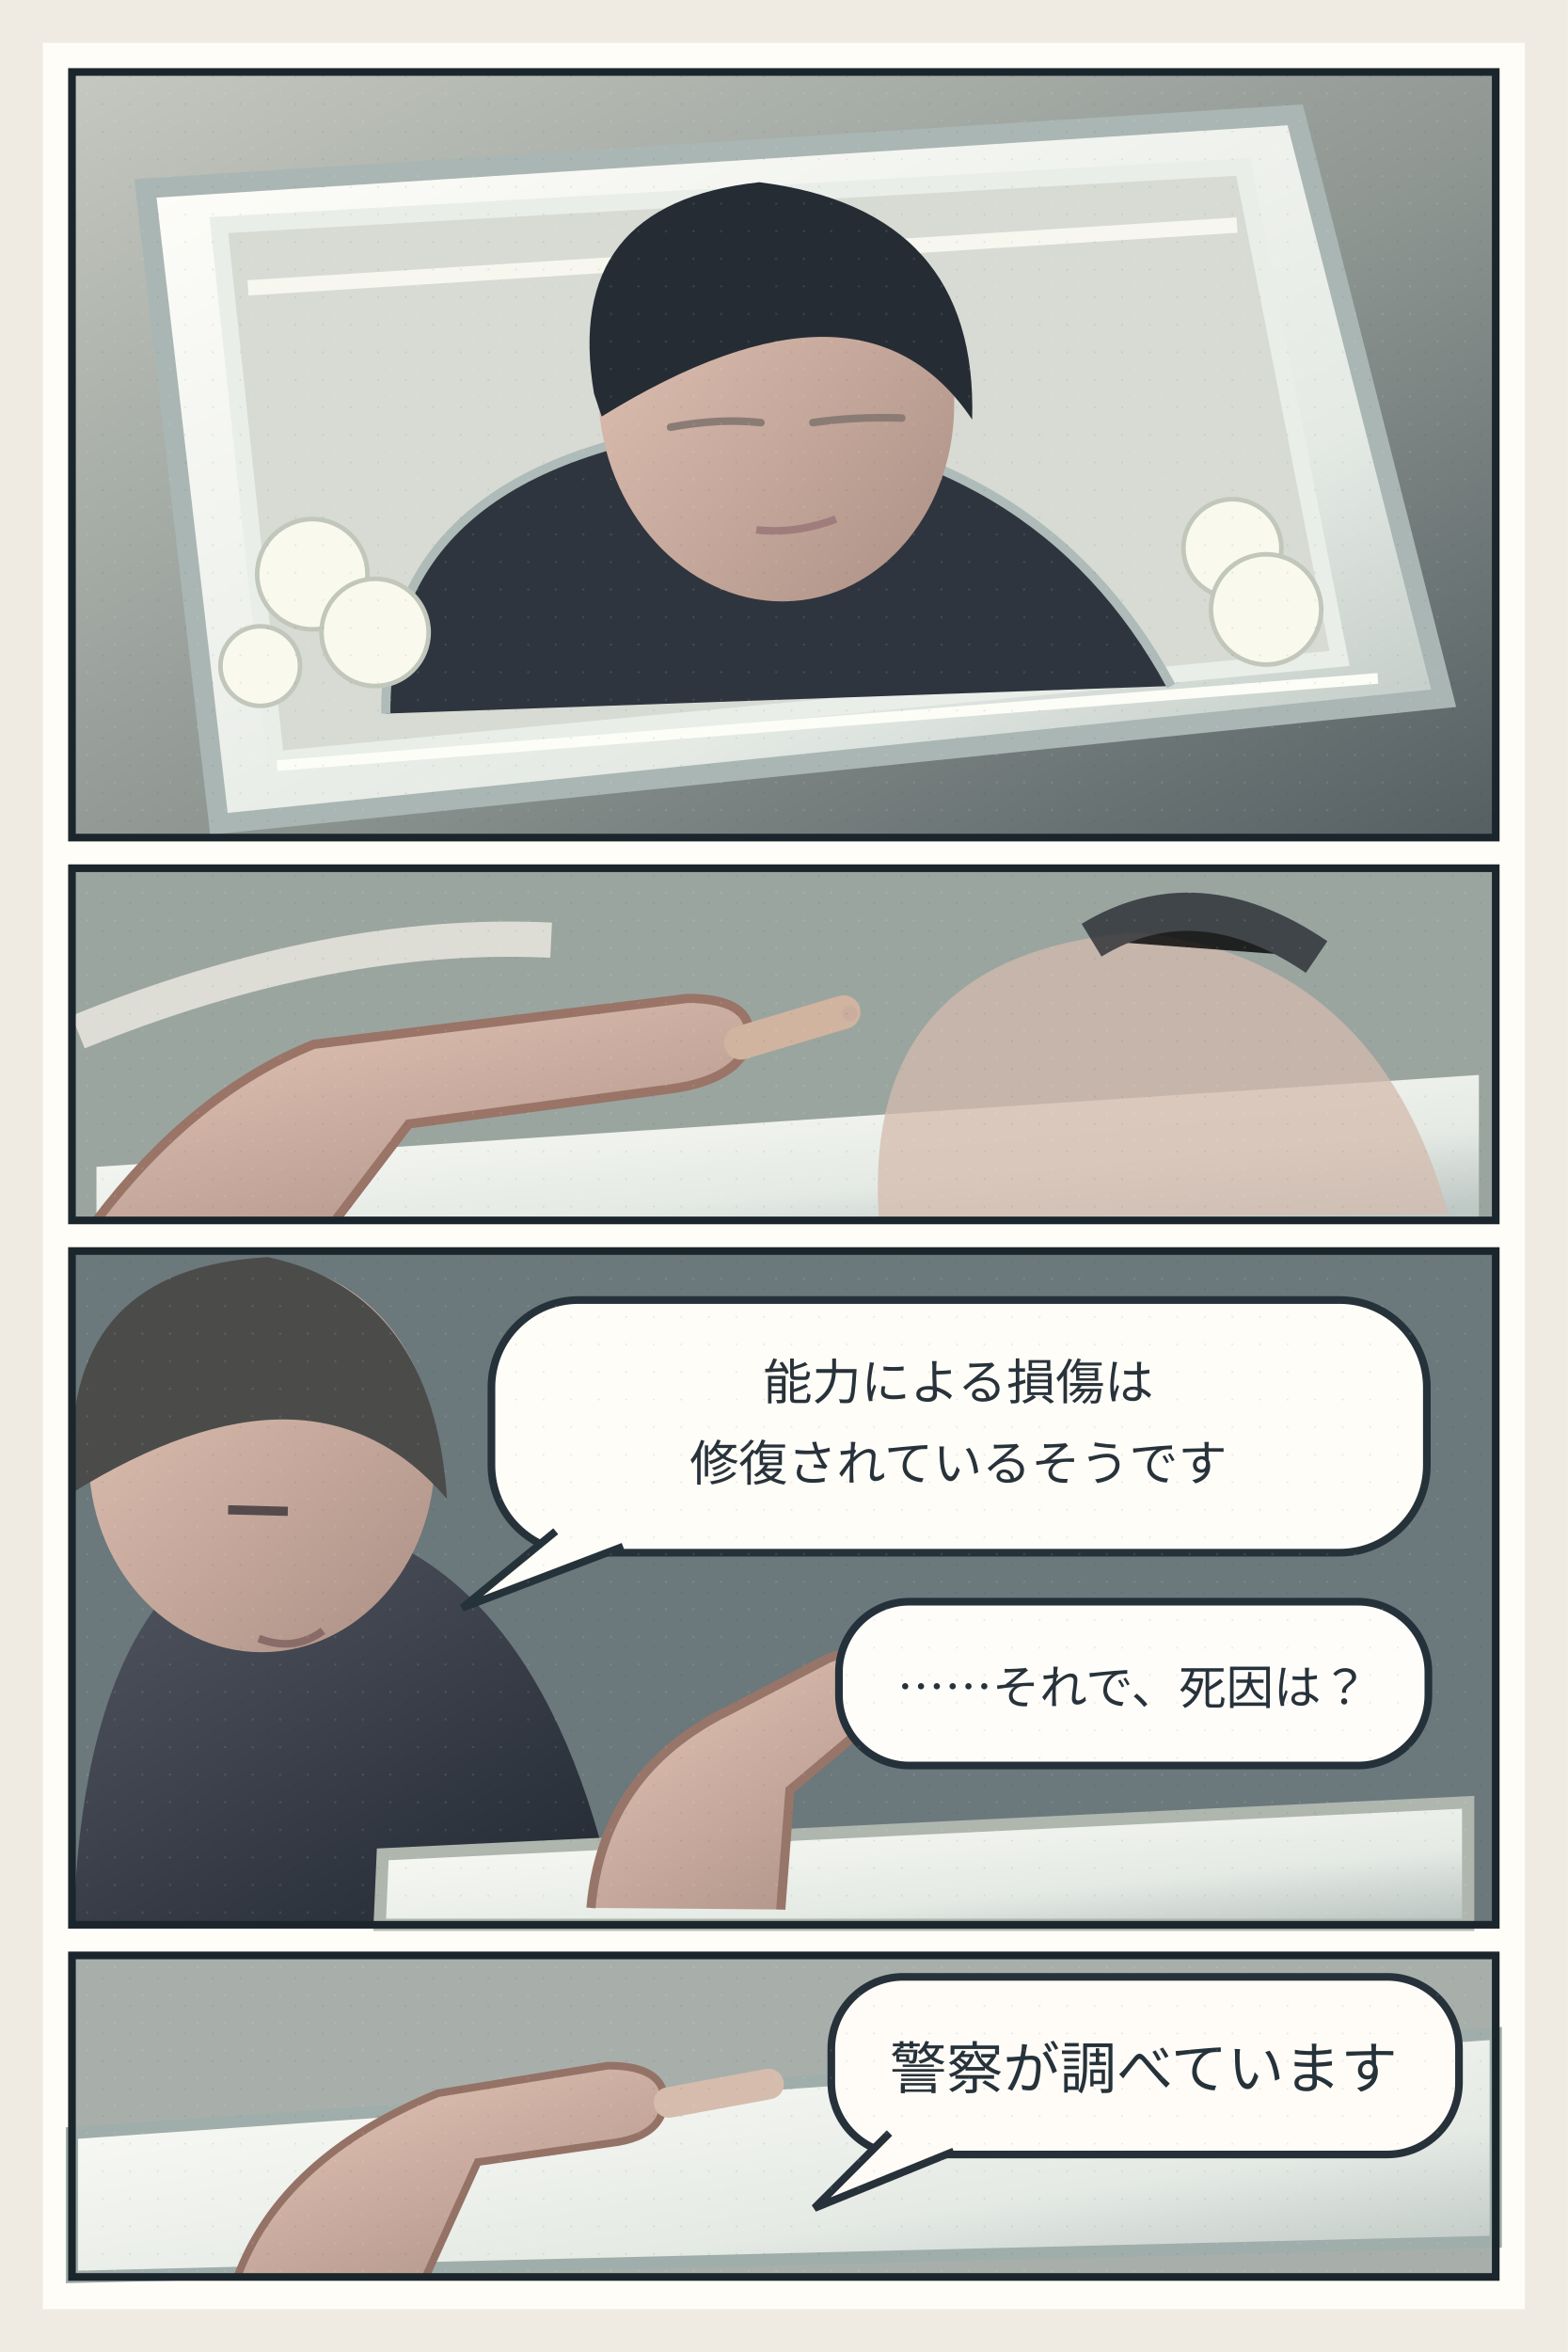
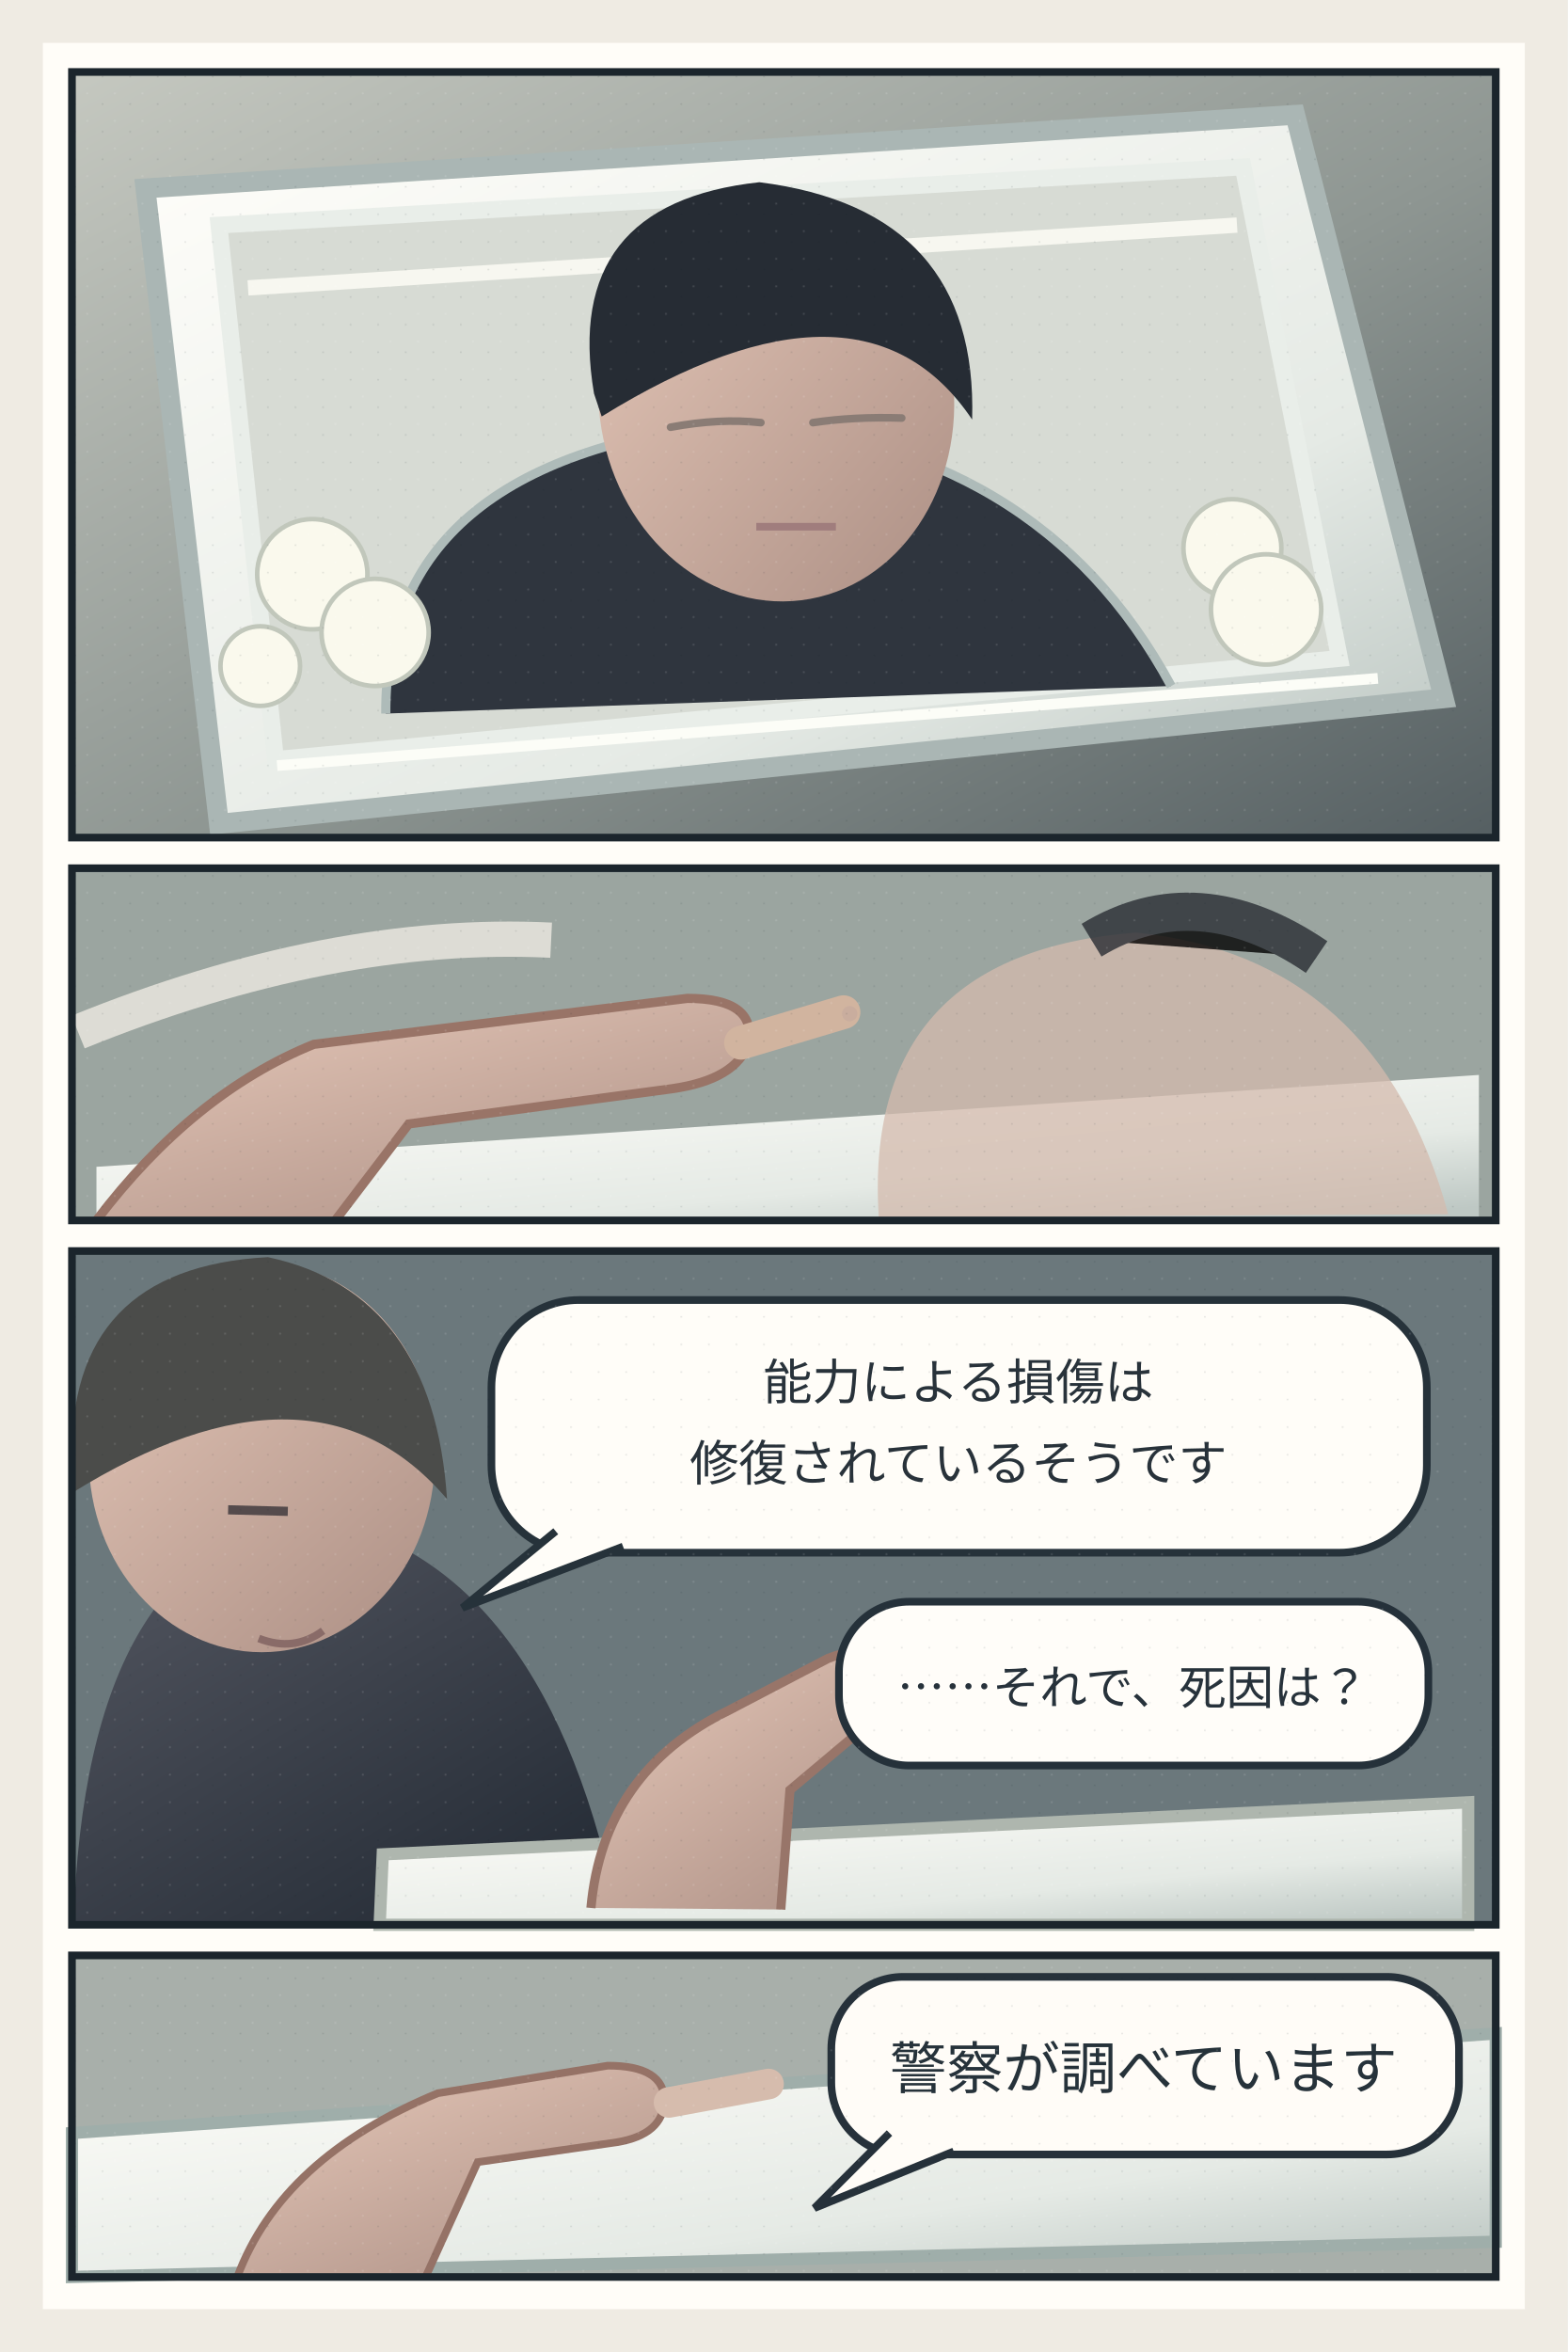
<svg xmlns="http://www.w3.org/2000/svg" width="1024" height="1536" viewBox="0 0 1024 1536">
  <defs>
    <linearGradient id="hall" x1="0" y1="0" x2="1" y2="1">
      <stop stop-color="#c5c8c0" />
      <stop offset=".55" stop-color="#8e9692" />
      <stop offset="1" stop-color="#555f62" />
    </linearGradient>
    <linearGradient id="coffin" x1="0" y1="0" x2=".9" y2="1">
      <stop stop-color="#fffefa" />
      <stop offset=".7" stop-color="#e5eae5" />
      <stop offset="1" stop-color="#bec8c4" />
    </linearGradient>
    <linearGradient id="skin" x1="0" y1="0" x2=".8" y2="1">
      <stop stop-color="#e6c8b9" />
      <stop offset="1" stop-color="#b19489" />
    </linearGradient>
    <linearGradient id="suit" x1="0" y1="0" x2=".8" y2="1">
      <stop stop-color="#555862" />
      <stop offset="1" stop-color="#252c36" />
    </linearGradient>
    <pattern id="grain" width="18" height="18" patternUnits="userSpaceOnUse">
      <circle cx="3" cy="7" r=".7" fill="#fff" opacity=".12" />
      <circle cx="13" cy="14" r=".6" fill="#111b20" opacity=".1" />
    </pattern>
  </defs>
  <rect width="1024" height="1536" fill="#efebe3" />
  <rect x="28" y="28" width="968" height="1480" fill="#fffdf8" />
  <rect x="47" y="47" width="930" height="500" fill="url(#hall)" />
  <path d="M95 123L846 75L943 456L143 538Z" fill="url(#coffin)" stroke="#aab6b4" stroke-width="13" />
  <path d="M143 147L812 109L875 430L180 496Z" fill="#d7dbd4" stroke="#e9eee9" stroke-width="11" />
  <path d="M162 188L808 147" stroke="#f7f7f0" stroke-width="10" />
  <path d="M181 500L900 443" stroke="#fcfdf7" stroke-width="7" />
  <path d="M252 466Q251 301 477 276Q678 287 765 448" fill="#2f353e" stroke="#aebbb9" stroke-width="6" />
  <path d="M420 310L490 385L556 306" fill="#e7e7de" />
  <ellipse cx="507" cy="259" rx="116" ry="134" fill="url(#skin)" transform="rotate(-7 507 259)" />
  <path d="M388 257Q367 133 496 119Q639 137 635 274Q563 167 393 272" fill="#262c34" />
  <path d="M438 279Q470 273 497 276M531 276Q558 272 589 273" stroke="#8a7c75" stroke-width="5" stroke-linecap="round" fill="none" />
-   <path d="M494 346Q519 349 546 339" stroke="#a07d7d" stroke-width="5" fill="none" />
+   <path d="M494 344Q519 344 546 344" stroke="#a07d7d" stroke-width="5" fill="none" />
  <g fill="#faf9ed" stroke="#c1c7bb" stroke-width="3">
    <circle cx="204" cy="375" r="36" />
    <circle cx="245" cy="413" r="35" />
    <circle cx="805" cy="358" r="32" />
    <circle cx="827" cy="398" r="36" />
    <circle cx="170" cy="435" r="26" />
  </g>
  <rect x="47" y="47" width="930" height="500" fill="url(#grain)" />
  <rect x="47" y="567" width="930" height="230" fill="#9ba5a0" />
  <path d="M63 762L966 702V797H63Z" fill="url(#coffin)" />
  <path d="M51 674Q216 607 360 614" stroke="#eeeae2" stroke-width="23" opacity=".8" fill="none" />
  <path d="M574 795Q563 623 742 609Q900 625 946 793" fill="#d4bbae" opacity=".75" />
  <path d="M713 614Q782 572 860 625" stroke="#292d33" stroke-width="25" opacity=".8" />
  <path d="M63 797Q126 714 205 682L449 652Q494 652 489 681Q481 705 439 711L267 734L219 797" fill="url(#skin)" stroke="#997467" stroke-width="6" />
  <path d="M484 681L551 661" stroke="#d1b49f" stroke-width="22" stroke-linecap="round" />
  <circle cx="555" cy="662" r="5" fill="#c9ad9e" />
  <rect x="47" y="567" width="930" height="230" fill="url(#grain)" />
  <rect x="47" y="817" width="930" height="440" fill="#6b787c" />
  <path d="M48 1257Q56 1007 205 991Q358 1018 405 1257" fill="url(#suit)" />
  <ellipse cx="171" cy="952" rx="113" ry="127" fill="url(#skin)" />
  <path d="M47 955Q44 828 175 821Q283 844 292 979Q205 877 47 975" fill="#4b4c4a" />
  <path d="M149 986L188 987" stroke="#554b4c" stroke-width="6" />
  <path d="M169 1070Q192 1079 211 1065" stroke="#896b68" stroke-width="5" fill="none" />
  <path d="M250 1211L959 1177V1257H248Z" fill="url(#coffin)" stroke="#aeb6ae" stroke-width="8" />
  <path d="M386 1246Q394 1157 476 1117L541 1083Q572 1071 581 1093Q587 1111 560 1132L516 1169L510 1247" fill="url(#skin)" stroke="#987569" stroke-width="6" />
  <rect x="321" y="849" width="611" height="165" rx="57" fill="#fffdf8" stroke="#26323a" stroke-width="5" />
  <path d="M363 1000L302 1050L407 1010" fill="#fffdf8" stroke="#26323a" stroke-width="5" />
  <text x="626" y="914" text-anchor="middle" font-size="32" font-family="Noto Sans CJK JP,sans-serif" fill="#28323a">能力による損傷は</text>
  <text x="626" y="967" text-anchor="middle" font-size="32" font-family="Noto Sans CJK JP,sans-serif" fill="#28323a">修復されているそうです</text>
  <rect x="548" y="1046" width="385" height="107" rx="46" fill="#fffdf9" stroke="#25313a" stroke-width="5" />
  <text x="740" y="1113" text-anchor="middle" font-size="31" font-family="Noto Sans CJK JP,sans-serif" fill="#27323b">……それで、死因は？</text>
  <rect x="47" y="817" width="930" height="440" fill="url(#grain)" />
  <rect x="47" y="1277" width="930" height="210" fill="#a8afaa" />
  <path d="M47 1393L977 1328V1464L47 1487Z" fill="url(#coffin)" stroke="#9faeaa" stroke-width="8" />
  <path d="M155 1487Q184 1409 286 1367L397 1349Q434 1349 434 1372Q433 1394 403 1399L312 1412L278 1487" fill="url(#skin)" stroke="#957266" stroke-width="5" />
  <path d="M437 1373L502 1361" stroke="#d6bcad" stroke-width="20" stroke-linecap="round" />
  <rect x="543" y="1291" width="410" height="116" rx="47" fill="#fffcf7" stroke="#26313a" stroke-width="5" />
  <path d="M581 1393L532 1442L623 1405" fill="#fffcf7" stroke="#26313a" stroke-width="5" />
  <text x="747" y="1364" text-anchor="middle" font-size="37" font-family="Noto Sans CJK JP,sans-serif" fill="#26323a">警察が調べています</text>
  <rect x="47" y="1277" width="930" height="210" fill="url(#grain)" />
  <g fill="none" stroke="#1b252c" stroke-width="5">
    <rect x="47" y="47" width="930" height="500" />
    <rect x="47" y="567" width="930" height="230" />
    <rect x="47" y="817" width="930" height="440" />
    <rect x="47" y="1277" width="930" height="210" />
  </g>
</svg>
